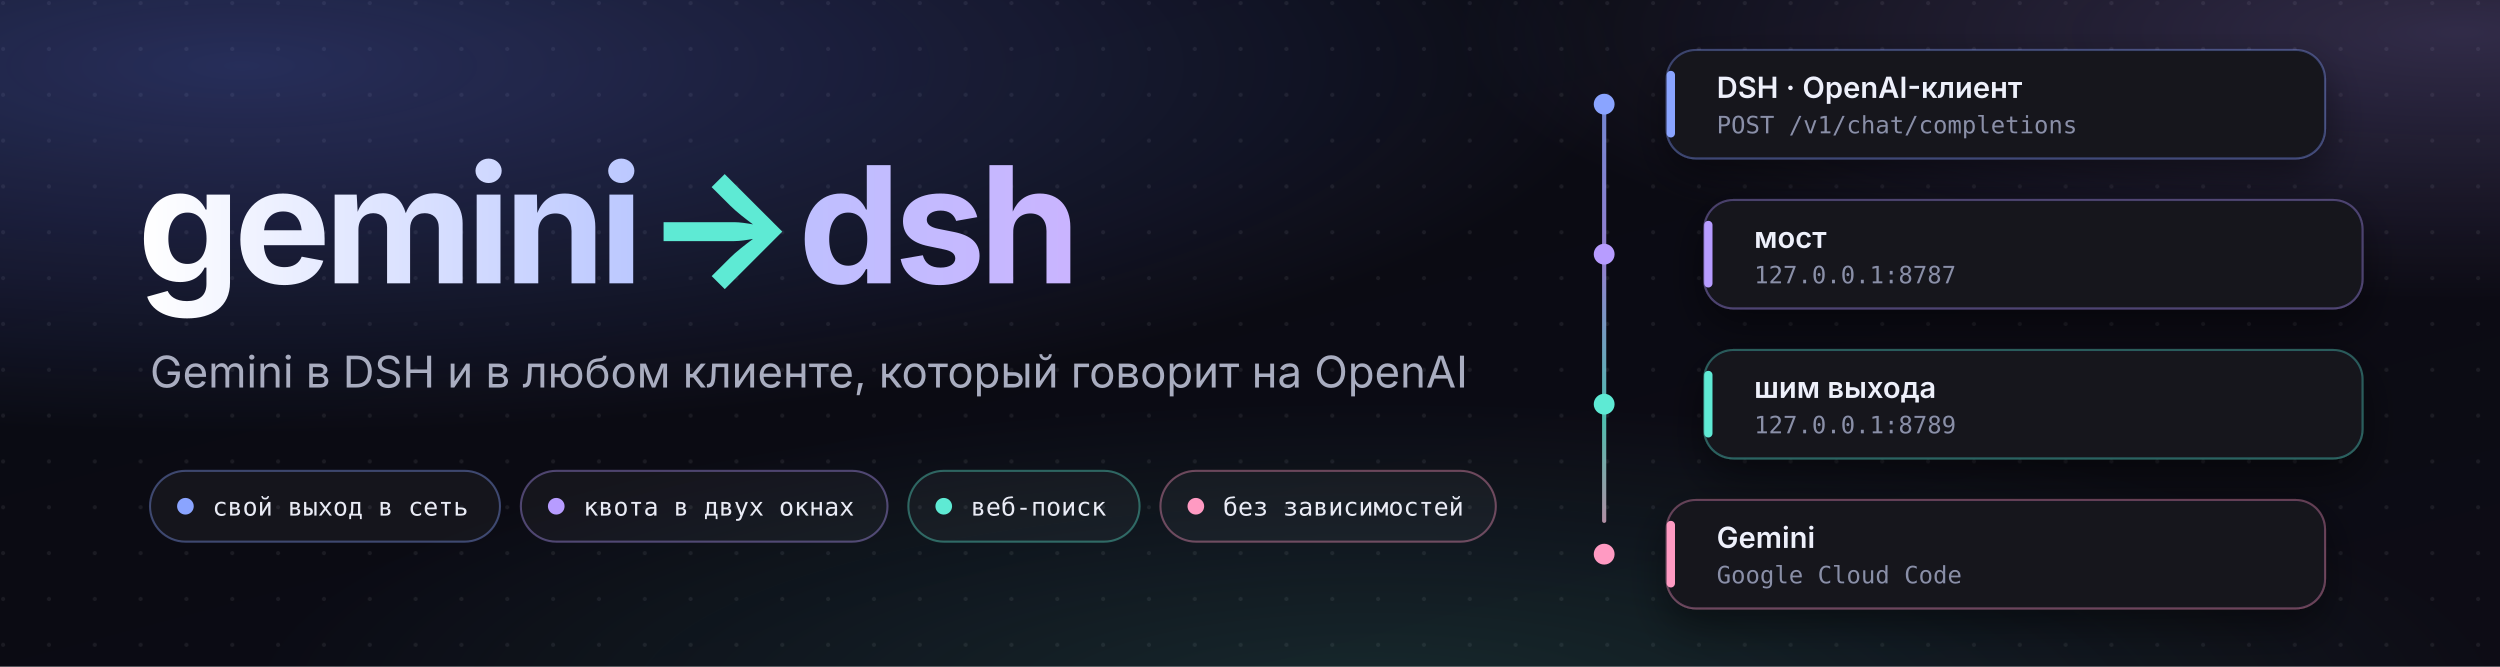
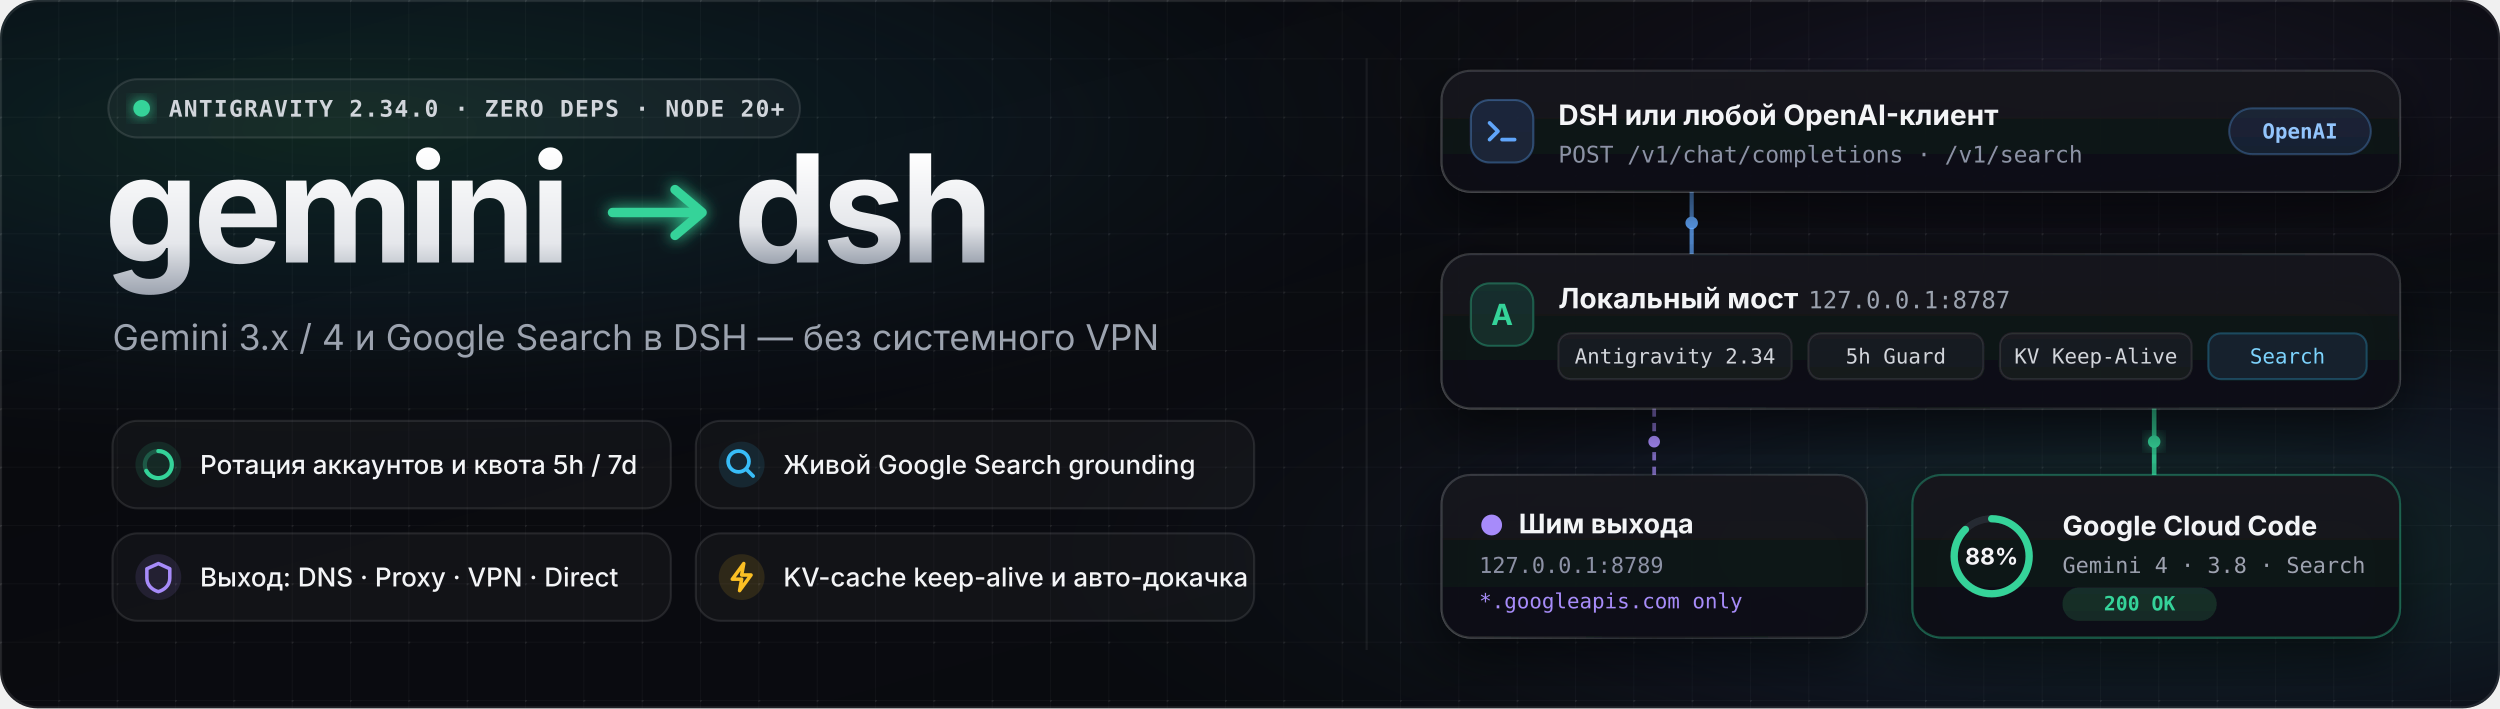
- <svg xmlns="http://www.w3.org/2000/svg" width="1200" height="320" viewBox="0 0 1200 320" role="img" aria-label="gemini-to-dsh — Gemini в DeepSeek Harness">
+ <svg xmlns="http://www.w3.org/2000/svg" width="1200" height="340" viewBox="0 0 1200 340" role="img" aria-label="gemini-to-dsh — Gemini и Google Search в DeepSeek Harness">
  <defs>
    <linearGradient id="bg" x1="0" y1="0" x2="1" y2="1">
-       <stop offset="0" stop-color="#090a12" />
-       <stop offset="1" stop-color="#0d0c15" />
+       <stop offset="0" stop-color="#07080b" />
+       <stop offset="0.55" stop-color="#0a0b10" />
+       <stop offset="1" stop-color="#080a0e" />
    </linearGradient>
-     <radialGradient id="gA" cx="0.1" cy="0.1" r="0.55">
-       <stop offset="0" stop-color="#6d82ff" stop-opacity="0.30" />
-       <stop offset="1" stop-color="#6d82ff" stop-opacity="0" />
+     <radialGradient id="glowLeft" cx="0.14" cy="0.18" r="0.52">
+       <stop offset="0" stop-color="#34d399" stop-opacity="0.14" />
+       <stop offset="0.55" stop-color="#38bdf8" stop-opacity="0.05" />
+       <stop offset="1" stop-color="#07080b" stop-opacity="0" />
    </radialGradient>
-     <radialGradient id="gB" cx="0.55" cy="1.05" r="0.45">
-       <stop offset="0" stop-color="#5eead4" stop-opacity="0.13" />
-       <stop offset="1" stop-color="#5eead4" stop-opacity="0" />
+     <radialGradient id="glowRight" cx="0.86" cy="0.78" r="0.48">
+       <stop offset="0" stop-color="#34d399" stop-opacity="0.16" />
+       <stop offset="0.5" stop-color="#60a5fa" stop-opacity="0.06" />
+       <stop offset="1" stop-color="#07080b" stop-opacity="0" />
    </radialGradient>
-     <radialGradient id="gC" cx="0.98" cy="0.05" r="0.4">
-       <stop offset="0" stop-color="#b79cff" stop-opacity="0.22" />
-       <stop offset="1" stop-color="#b79cff" stop-opacity="0" />
+     <radialGradient id="glowTopRight" cx="0.82" cy="0.12" r="0.38">
+       <stop offset="0" stop-color="#a78bfa" stop-opacity="0.10" />
+       <stop offset="1" stop-color="#07080b" stop-opacity="0" />
    </radialGradient>
-     <pattern id="dots" width="22" height="22" patternUnits="userSpaceOnUse">
-       <circle cx="1.5" cy="1.5" r="1" fill="#fff" opacity="0.07" />
+     <pattern id="grid" width="28" height="28" patternUnits="userSpaceOnUse">
+       <path d="M 28 0 L 0 0 0 28" fill="none" stroke="#ffffff" stroke-opacity="0.028" stroke-width="1" />
+       <circle cx="0" cy="0" r="1" fill="#ffffff" opacity="0.08" />
    </pattern>
-     <linearGradient id="word" x1="0" y1="0" x2="1" y2="0">
+     <linearGradient id="wordmark" x1="0" y1="0" x2="0" y2="1">
      <stop offset="0" stop-color="#ffffff" />
-       <stop offset="0.55" stop-color="#b9c6ff" />
-       <stop offset="1" stop-color="#c9b4ff" />
+       <stop offset="0.65" stop-color="#e5e7eb" />
+       <stop offset="1" stop-color="#9ca3af" />
    </linearGradient>
-     <linearGradient id="seam" gradientUnits="userSpaceOnUse" x1="0" y1="50" x2="0" y2="266">
-       <stop offset="0" stop-color="#8aa4ff" />
-       <stop offset="0.35" stop-color="#b79cff" />
-       <stop offset="0.7" stop-color="#5eead4" />
-       <stop offset="1" stop-color="#ff9ac2" />
+     <linearGradient id="cardFill" x1="0" y1="0" x2="0" y2="1">
+       <stop offset="0" stop-color="#14161d" stop-opacity="0.96" />
+       <stop offset="1" stop-color="#0d0f14" stop-opacity="0.96" />
    </linearGradient>
-     <filter id="soft" x="-20%" y="-30%" width="140%" height="180%">
-       <feDropShadow dx="0" dy="8" stdDeviation="10" flood-color="#000" flood-opacity="0.45" />
+     <linearGradient id="cardHighlight" x1="0" y1="0" x2="1" y2="0">
+       <stop offset="0" stop-color="#ffffff" stop-opacity="0.16" />
+       <stop offset="0.5" stop-color="#ffffff" stop-opacity="0.06" />
+       <stop offset="1" stop-color="#ffffff" stop-opacity="0.12" />
+     </linearGradient>
+     <linearGradient id="wireSub" x1="0" y1="0" x2="1" y2="0">
+       <stop offset="0" stop-color="#a78bfa" />
+       <stop offset="1" stop-color="#34d399" />
+     </linearGradient>
+     <filter id="cardShadow" x="-15%" y="-20%" width="130%" height="150%">
+       <feDropShadow dx="0" dy="10" stdDeviation="12" flood-color="#000000" flood-opacity="0.55" />
    </filter>
+     <filter id="emeraldGlow" x="-40%" y="-40%" width="180%" height="180%">
+       <feGaussianBlur stdDeviation="3.5" result="blur" />
+       <feMerge>
+         <feMergeNode in="blur" />
+         <feMergeNode in="SourceGraphic" />
+       </feMerge>
+     </filter>
+     <clipPath id="frameClip">
+       <rect x="0" y="0" width="1200" height="340" rx="18" />
+     </clipPath>
  </defs>
-   <rect width="1200" height="320" fill="url(#bg)" />
-   <rect width="1200" height="320" fill="url(#dots)" />
-   <rect width="1200" height="320" fill="url(#gA)" />
-   <rect width="1200" height="320" fill="url(#gB)" />
-   <rect width="1200" height="320" fill="url(#gC)" />
-   <g font-family="'Segoe UI Variable Display','Segoe UI',Inter,Helvetica,Arial,sans-serif">
-     <text x="66" y="136" font-size="78" font-weight="700" letter-spacing="-3" fill="url(#word)">gemini<tspan fill="#5eead4">→</tspan>dsh</text>
-     <text x="72" y="186" font-size="21" fill="#a9adc0">Gemini в DSH и в любом клиенте, который говорит на OpenAI</text>
-   </g>
-   <g font-family="Consolas,'Cascadia Mono',SFMono-Regular,Menlo,monospace" font-size="12">
-     <g transform="translate(72 226)">
-       <rect width="168" height="34" rx="17" fill="#fff" fill-opacity=".04" stroke="#8aa4ff" stroke-opacity=".38" />
-       <circle cx="17" cy="17" r="4" fill="#8aa4ff" />
-       <text x="30" y="21.5" fill="#e9ebf5">свой выход в сеть</text>
+   <g clip-path="url(#frameClip)">
+     <rect width="1200" height="340" fill="url(#bg)" />
+     <rect width="1200" height="340" fill="url(#grid)" />
+     <rect width="1200" height="340" fill="url(#glowLeft)" />
+     <rect width="1200" height="340" fill="url(#glowRight)" />
+     <rect width="1200" height="340" fill="url(#glowTopRight)" />
+     <line x1="656" y1="28" x2="656" y2="312" stroke="#ffffff" stroke-opacity="0.06" stroke-width="1" />
+     <g transform="translate(52 38)">
+       <rect width="332" height="28" rx="14" fill="#ffffff" fill-opacity="0.04" stroke="#ffffff" stroke-opacity="0.11" />
+       <circle cx="16" cy="14" r="4" fill="#34d399" filter="url(#emeraldGlow)" />
+       <text x="29" y="18" font-family="Consolas,'Cascadia Mono',SFMono-Regular,Menlo,monospace" font-size="11" font-weight="600" letter-spacing="0.6" fill="#d1d5db">ANTIGRAVITY 2.34.0 · ZERO DEPS · NODE 20+</text>
    </g>
-     <g transform="translate(250 226)">
-       <rect width="176" height="34" rx="17" fill="#fff" fill-opacity=".04" stroke="#b79cff" stroke-opacity=".38" />
-       <circle cx="17" cy="17" r="4" fill="#b79cff" />
-       <text x="30" y="21.5" fill="#e9ebf5">квота в двух окнах</text>
+     <g transform="translate(50 126)">
+       <text x="0" y="0" font-family="'Segoe UI Variable Display','Segoe UI',Inter,system-ui,sans-serif" font-size="72" font-weight="750" letter-spacing="-2.8" fill="url(#wordmark)">gemini</text>
+       <g transform="translate(244 -24)" filter="url(#emeraldGlow)">
+         <line x1="0" y1="0" x2="42" y2="0" stroke="#34d399" stroke-width="4.5" stroke-linecap="round" />
+         <path d="M 30 -11 L 43 0 L 30 11" fill="none" stroke="#34d399" stroke-width="4.5" stroke-linecap="round" stroke-linejoin="round" />
+       </g>
+       <text x="302" y="0" font-family="'Segoe UI Variable Display','Segoe UI',Inter,system-ui,sans-serif" font-size="72" font-weight="750" letter-spacing="-2.8" fill="url(#wordmark)">dsh</text>
    </g>
-     <g transform="translate(436 226)">
-       <rect width="111" height="34" rx="17" fill="#fff" fill-opacity=".04" stroke="#5eead4" stroke-opacity=".38" />
-       <circle cx="17" cy="17" r="4" fill="#5eead4" />
-       <text x="30" y="21.5" fill="#e9ebf5">веб-поиск</text>
+     <text x="54" y="168" font-family="'Segoe UI',Inter,system-ui,sans-serif" font-size="17" font-weight="400" fill="#9ca3af">
+       Gemini 3.x / 4 и Google Search в DSH — без системного VPN
+     </text>
+     <g font-family="'Segoe UI',Inter,system-ui,sans-serif" font-size="12.5" font-weight="500">
+       <g transform="translate(54 202)">
+         <rect width="268" height="42" rx="12" fill="#ffffff" fill-opacity="0.035" stroke="#ffffff" stroke-opacity="0.10" />
+         <circle cx="22" cy="21" r="11" fill="#34d399" fill-opacity="0.12" />
+         <circle cx="22" cy="21" r="6.5" fill="none" stroke="#34d399" stroke-opacity="0.28" stroke-width="2" />
+         <path d="M 22 14.5 A 6.5 6.5 0 1 1 16.2 24" fill="none" stroke="#34d399" stroke-width="2" stroke-linecap="round" />
+         <text x="42" y="25.5" fill="#f3f4f6">Ротация аккаунтов и квота 5h / 7d</text>
+       </g>
+       <g transform="translate(334 202)">
+         <rect width="268" height="42" rx="12" fill="#ffffff" fill-opacity="0.035" stroke="#ffffff" stroke-opacity="0.10" />
+         <circle cx="22" cy="21" r="11" fill="#38bdf8" fill-opacity="0.12" />
+         <circle cx="20.5" cy="19.5" r="5" fill="none" stroke="#38bdf8" stroke-width="1.8" />
+         <line x1="24.2" y1="23.2" x2="27.5" y2="26.5" stroke="#38bdf8" stroke-width="1.8" stroke-linecap="round" />
+         <text x="42" y="25.5" fill="#f3f4f6">Живой Google Search grounding</text>
+       </g>
+       <g transform="translate(54 256)">
+         <rect width="268" height="42" rx="12" fill="#ffffff" fill-opacity="0.035" stroke="#ffffff" stroke-opacity="0.10" />
+         <circle cx="22" cy="21" r="11" fill="#a78bfa" fill-opacity="0.12" />
+         <path d="M 22 14.5 L 27.5 17 V 21.5 C 27.5 24.8 25.1 27.1 22 28 C 18.9 27.1 16.5 24.8 16.5 21.5 V 17 Z" fill="none" stroke="#a78bfa" stroke-width="1.7" stroke-linejoin="round" />
+         <text x="42" y="25.5" fill="#f3f4f6">Выход: DNS · Proxy · VPN · Direct</text>
+       </g>
+       <g transform="translate(334 256)">
+         <rect width="268" height="42" rx="12" fill="#ffffff" fill-opacity="0.035" stroke="#ffffff" stroke-opacity="0.10" />
+         <circle cx="22" cy="21" r="11" fill="#fbbf24" fill-opacity="0.12" />
+         <path d="M 23 14.5 L 17.5 22 H 22 L 21 27.5 L 26.5 20 H 22 Z" fill="none" stroke="#fbbf24" stroke-width="1.7" stroke-linejoin="round" />
+         <text x="42" y="25.5" fill="#f3f4f6">KV-cache keep-alive и авто-докачка</text>
+       </g>
    </g>
-     <g transform="translate(557 226)">
-       <rect width="161" height="34" rx="17" fill="#fff" fill-opacity=".04" stroke="#ff9ac2" stroke-opacity=".38" />
-       <circle cx="17" cy="17" r="4" fill="#ff9ac2" />
-       <text x="30" y="21.5" fill="#e9ebf5">без зависимостей</text>
+     <g fill="none">
+       <path d="M 812 92 V 122" stroke="#60a5fa" stroke-width="2" stroke-opacity="0.75" />
+       <circle cx="812" cy="107" r="3" fill="#60a5fa" />
+       <path d="M 794 196 V 228" stroke="#a78bfa" stroke-width="1.8" stroke-opacity="0.7" stroke-dasharray="4 3" />
+       <circle cx="794" cy="212" r="2.8" fill="#a78bfa" />
+       <path d="M 1034 196 V 228" stroke="#34d399" stroke-width="2.2" stroke-opacity="0.85" />
+       <circle cx="1034" cy="212" r="3" fill="#34d399" filter="url(#emeraldGlow)" />
+       <path d="M 896 267 H 918" stroke="url(#wireSub)" stroke-width="1.8" stroke-opacity="0.75" />
    </g>
-   </g>
-   <path d="M770 50 V250" stroke="url(#seam)" stroke-width="2" stroke-linecap="round" opacity="0.8" fill="none" />
-   <circle cx="770" cy="50" r="5" fill="#8aa4ff" />
-   <circle cx="770" cy="122" r="5" fill="#b79cff" />
-   <circle cx="770" cy="194" r="5" fill="#5eead4" />
-   <circle cx="770" cy="266" r="5" fill="#ff9ac2" />
-   <g font-family="'Segoe UI',Inter,Helvetica,Arial,sans-serif">
-     <g transform="translate(800 24)" filter="url(#soft)">
-       <rect width="316" height="52" rx="14" fill="#12131f" stroke="#8aa4ff" stroke-opacity=".34" />
-       <rect x="0" y="10" width="4" height="32" rx="2" fill="#8aa4ff" />
-       <text x="24" y="23" font-size="14" font-weight="600" fill="#eef0fa">DSH · OpenAI-клиент</text>
-       <text x="24" y="40" font-size="11.5" fill="#8a8fa6" font-family="Consolas,'Cascadia Mono',monospace">POST /v1/chat/completions</text>
+     <g transform="translate(692 34)" filter="url(#cardShadow)">
+       <rect width="460" height="58" rx="14" fill="url(#cardFill)" stroke="url(#cardHighlight)" />
+       <rect x="14" y="14" width="30" height="30" rx="9" fill="#60a5fa" fill-opacity="0.14" stroke="#60a5fa" stroke-opacity="0.35" />
+       <path d="M 23 25 L 27 29 L 23 33 M 29 33 H 35" fill="none" stroke="#60a5fa" stroke-width="1.8" stroke-linecap="round" stroke-linejoin="round" />
+       <text x="56" y="26" font-family="'Segoe UI',Inter,system-ui,sans-serif" font-size="13.5" font-weight="650" fill="#f3f4f6">DSH или любой OpenAI-клиент</text>
+       <text x="56" y="44" font-family="Consolas,'Cascadia Mono',monospace" font-size="11" fill="#8b92a5">POST /v1/chat/completions · /v1/search</text>
+       <rect x="378" y="18" width="68" height="22" rx="11" fill="#60a5fa" fill-opacity="0.12" stroke="#60a5fa" stroke-opacity="0.3" />
+       <text x="412" y="32.5" text-anchor="middle" font-family="Consolas,'Cascadia Mono',monospace" font-size="10" font-weight="600" fill="#93c5fd">OpenAI</text>
    </g>
-     <g transform="translate(818 96)" filter="url(#soft)">
-       <rect width="316" height="52" rx="14" fill="#12131f" stroke="#b79cff" stroke-opacity=".34" />
-       <rect x="0" y="10" width="4" height="32" rx="2" fill="#b79cff" />
-       <text x="24" y="23" font-size="14" font-weight="600" fill="#eef0fa">мост</text>
-       <text x="24" y="40" font-size="11.5" fill="#8a8fa6" font-family="Consolas,'Cascadia Mono',monospace">127.0.0.1:8787</text>
+     <g transform="translate(692 122)" filter="url(#cardShadow)">
+       <rect width="460" height="74" rx="14" fill="url(#cardFill)" stroke="url(#cardHighlight)" />
+       <rect x="14" y="14" width="30" height="30" rx="9" fill="#34d399" fill-opacity="0.14" stroke="#34d399" stroke-opacity="0.35" />
+       <text x="29" y="34" text-anchor="middle" font-family="'Segoe UI',Inter,sans-serif" font-size="14" font-weight="750" fill="#34d399">A</text>
+       <text x="56" y="26" font-family="'Segoe UI',Inter,system-ui,sans-serif" font-size="13.5" font-weight="650" fill="#f3f4f6">Локальный мост</text>
+       <text x="176" y="26" font-family="Consolas,'Cascadia Mono',monospace" font-size="11.5" fill="#9ca3af">127.0.0.1:8787</text>
+       <g transform="translate(56 38)" font-family="Consolas,'Cascadia Mono',monospace" font-size="10">
+         <rect width="112" height="22" rx="6" fill="#ffffff" fill-opacity="0.04" stroke="#ffffff" stroke-opacity="0.09" />
+         <text x="56" y="14.5" text-anchor="middle" fill="#d1d5db">Antigravity 2.34</text>
+         <rect x="120" width="84" height="22" rx="6" fill="#ffffff" fill-opacity="0.04" stroke="#ffffff" stroke-opacity="0.09" />
+         <text x="162" y="14.5" text-anchor="middle" fill="#d1d5db">5h Guard</text>
+         <rect x="212" width="92" height="22" rx="6" fill="#ffffff" fill-opacity="0.04" stroke="#ffffff" stroke-opacity="0.09" />
+         <text x="258" y="14.5" text-anchor="middle" fill="#d1d5db">KV Keep-Alive</text>
+         <rect x="312" width="76" height="22" rx="6" fill="#38bdf8" fill-opacity="0.10" stroke="#38bdf8" stroke-opacity="0.28" />
+         <text x="350" y="14.5" text-anchor="middle" fill="#7dd3fc">Search</text>
+       </g>
    </g>
-     <g transform="translate(818 168)" filter="url(#soft)">
-       <rect width="316" height="52" rx="14" fill="#12131f" stroke="#5eead4" stroke-opacity=".34" />
-       <rect x="0" y="10" width="4" height="32" rx="2" fill="#5eead4" />
-       <text x="24" y="23" font-size="14" font-weight="600" fill="#eef0fa">шим выхода</text>
-       <text x="24" y="40" font-size="11.5" fill="#8a8fa6" font-family="Consolas,'Cascadia Mono',monospace">127.0.0.1:8789</text>
+     <g transform="translate(692 228)" filter="url(#cardShadow)">
+       <rect width="204" height="78" rx="14" fill="url(#cardFill)" stroke="url(#cardHighlight)" />
+       <circle cx="24" cy="24" r="5" fill="#a78bfa" />
+       <text x="37" y="28" font-family="'Segoe UI',Inter,system-ui,sans-serif" font-size="13" font-weight="650" fill="#f3f4f6">Шим выхода</text>
+       <text x="18" y="47" font-family="Consolas,'Cascadia Mono',monospace" font-size="10.5" fill="#8b92a5">127.0.0.1:8789</text>
+       <text x="18" y="64" font-family="Consolas,'Cascadia Mono',monospace" font-size="10" fill="#a78bfa">*.googleapis.com only</text>
    </g>
-     <g transform="translate(800 240)" filter="url(#soft)">
-       <rect width="316" height="52" rx="14" fill="#12131f" stroke="#ff9ac2" stroke-opacity=".34" />
-       <rect x="0" y="10" width="4" height="32" rx="2" fill="#ff9ac2" />
-       <text x="24" y="23" font-size="14" font-weight="600" fill="#eef0fa">Gemini</text>
-       <text x="24" y="40" font-size="11.5" fill="#8a8fa6" font-family="Consolas,'Cascadia Mono',monospace">Google Cloud Code</text>
+     <g transform="translate(918 228)" filter="url(#cardShadow)">
+       <rect width="234" height="78" rx="14" fill="url(#cardFill)" stroke="#34d399" stroke-opacity="0.32" />
+       <g transform="translate(16 17)">
+         <circle cx="22" cy="22" r="18" fill="none" stroke="#ffffff" stroke-opacity="0.09" stroke-width="3.5" />
+         <circle cx="22" cy="22" r="18" fill="none" stroke="#34d399" stroke-width="3.5" stroke-linecap="round" stroke-dasharray="113.1" stroke-dashoffset="14" transform="rotate(-90 22 22)" />
+         <text x="22" y="26" text-anchor="middle" font-family="'Segoe UI',Inter,system-ui,sans-serif" font-size="11" font-weight="700" fill="#f3f4f6">88%</text>
+       </g>
+       <text x="72" y="29" font-family="'Segoe UI',Inter,system-ui,sans-serif" font-size="13" font-weight="650" fill="#f3f4f6">Google Cloud Code</text>
+       <text x="72" y="47" font-family="Consolas,'Cascadia Mono',monospace" font-size="10.5" fill="#9ca3af">Gemini 4 · 3.8 · Search</text>
+       <rect x="72" y="54" width="74" height="16" rx="8" fill="#34d399" fill-opacity="0.14" />
+       <text x="109" y="65" text-anchor="middle" font-family="Consolas,'Cascadia Mono',monospace" font-size="9.5" font-weight="600" fill="#34d399">200 OK</text>
    </g>
+     <rect x="0.5" y="0.5" width="1199" height="339" rx="18" fill="none" stroke="#ffffff" stroke-opacity="0.09" />
  </g>
</svg>
